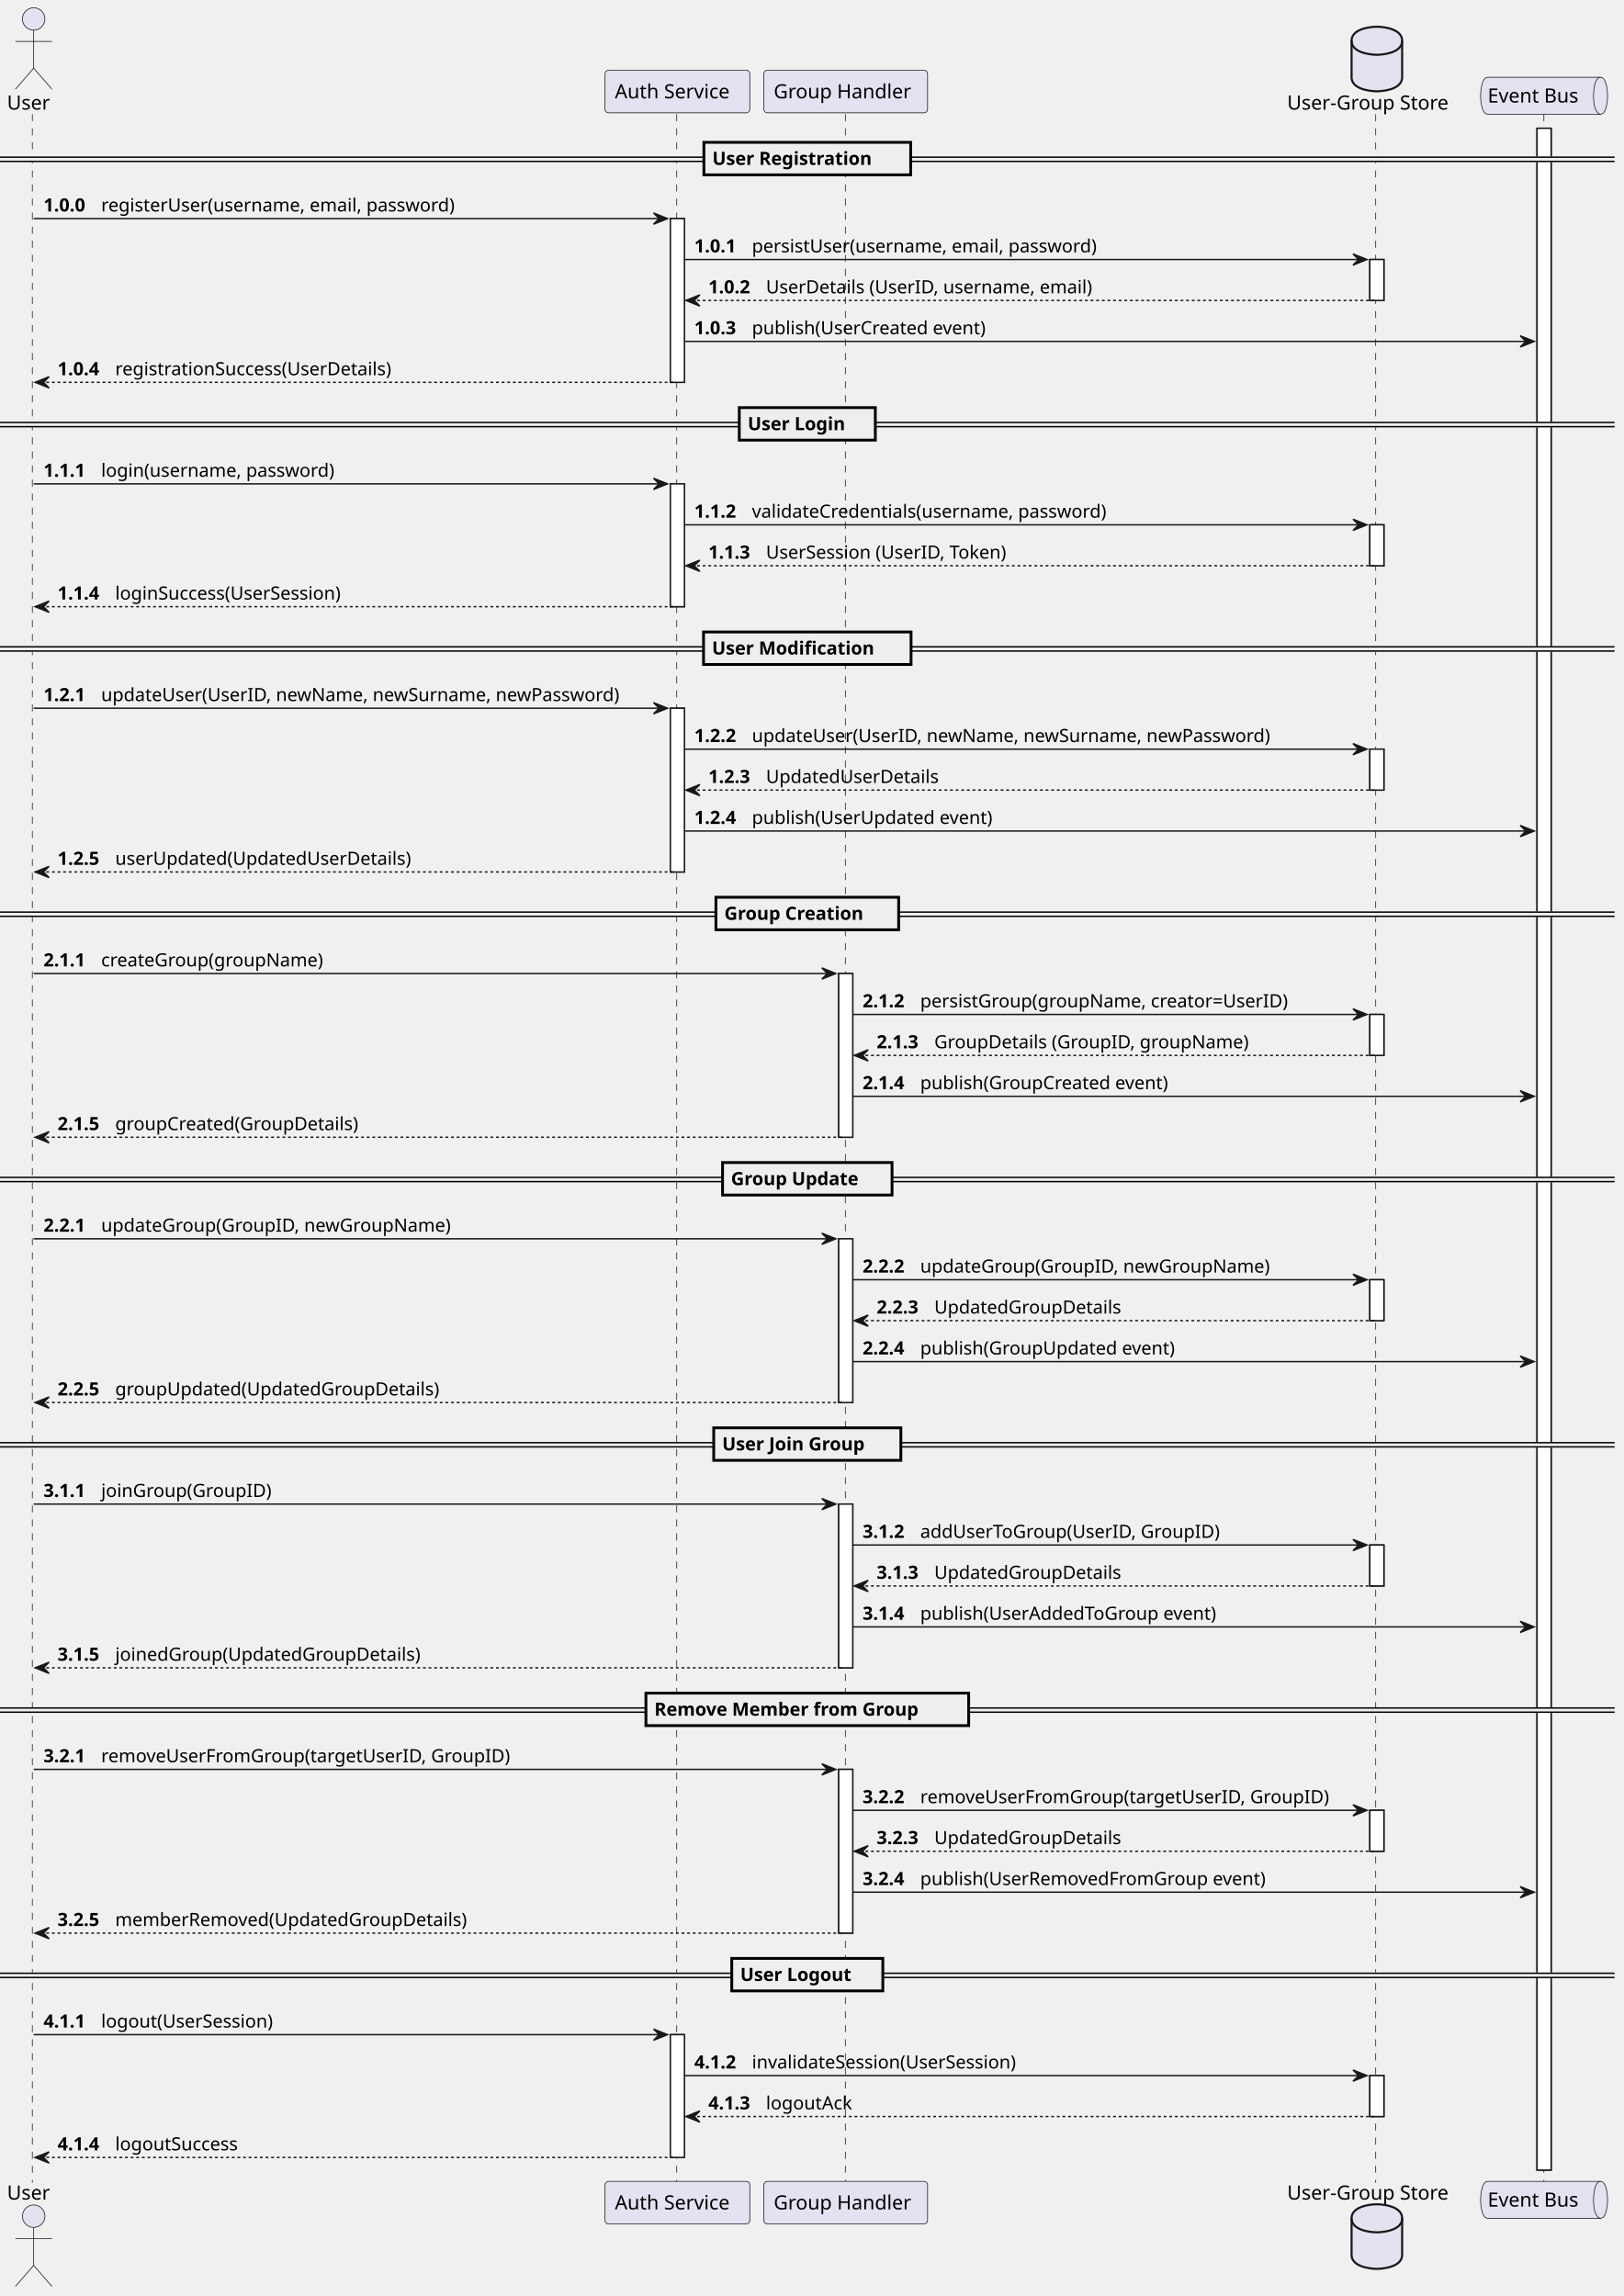
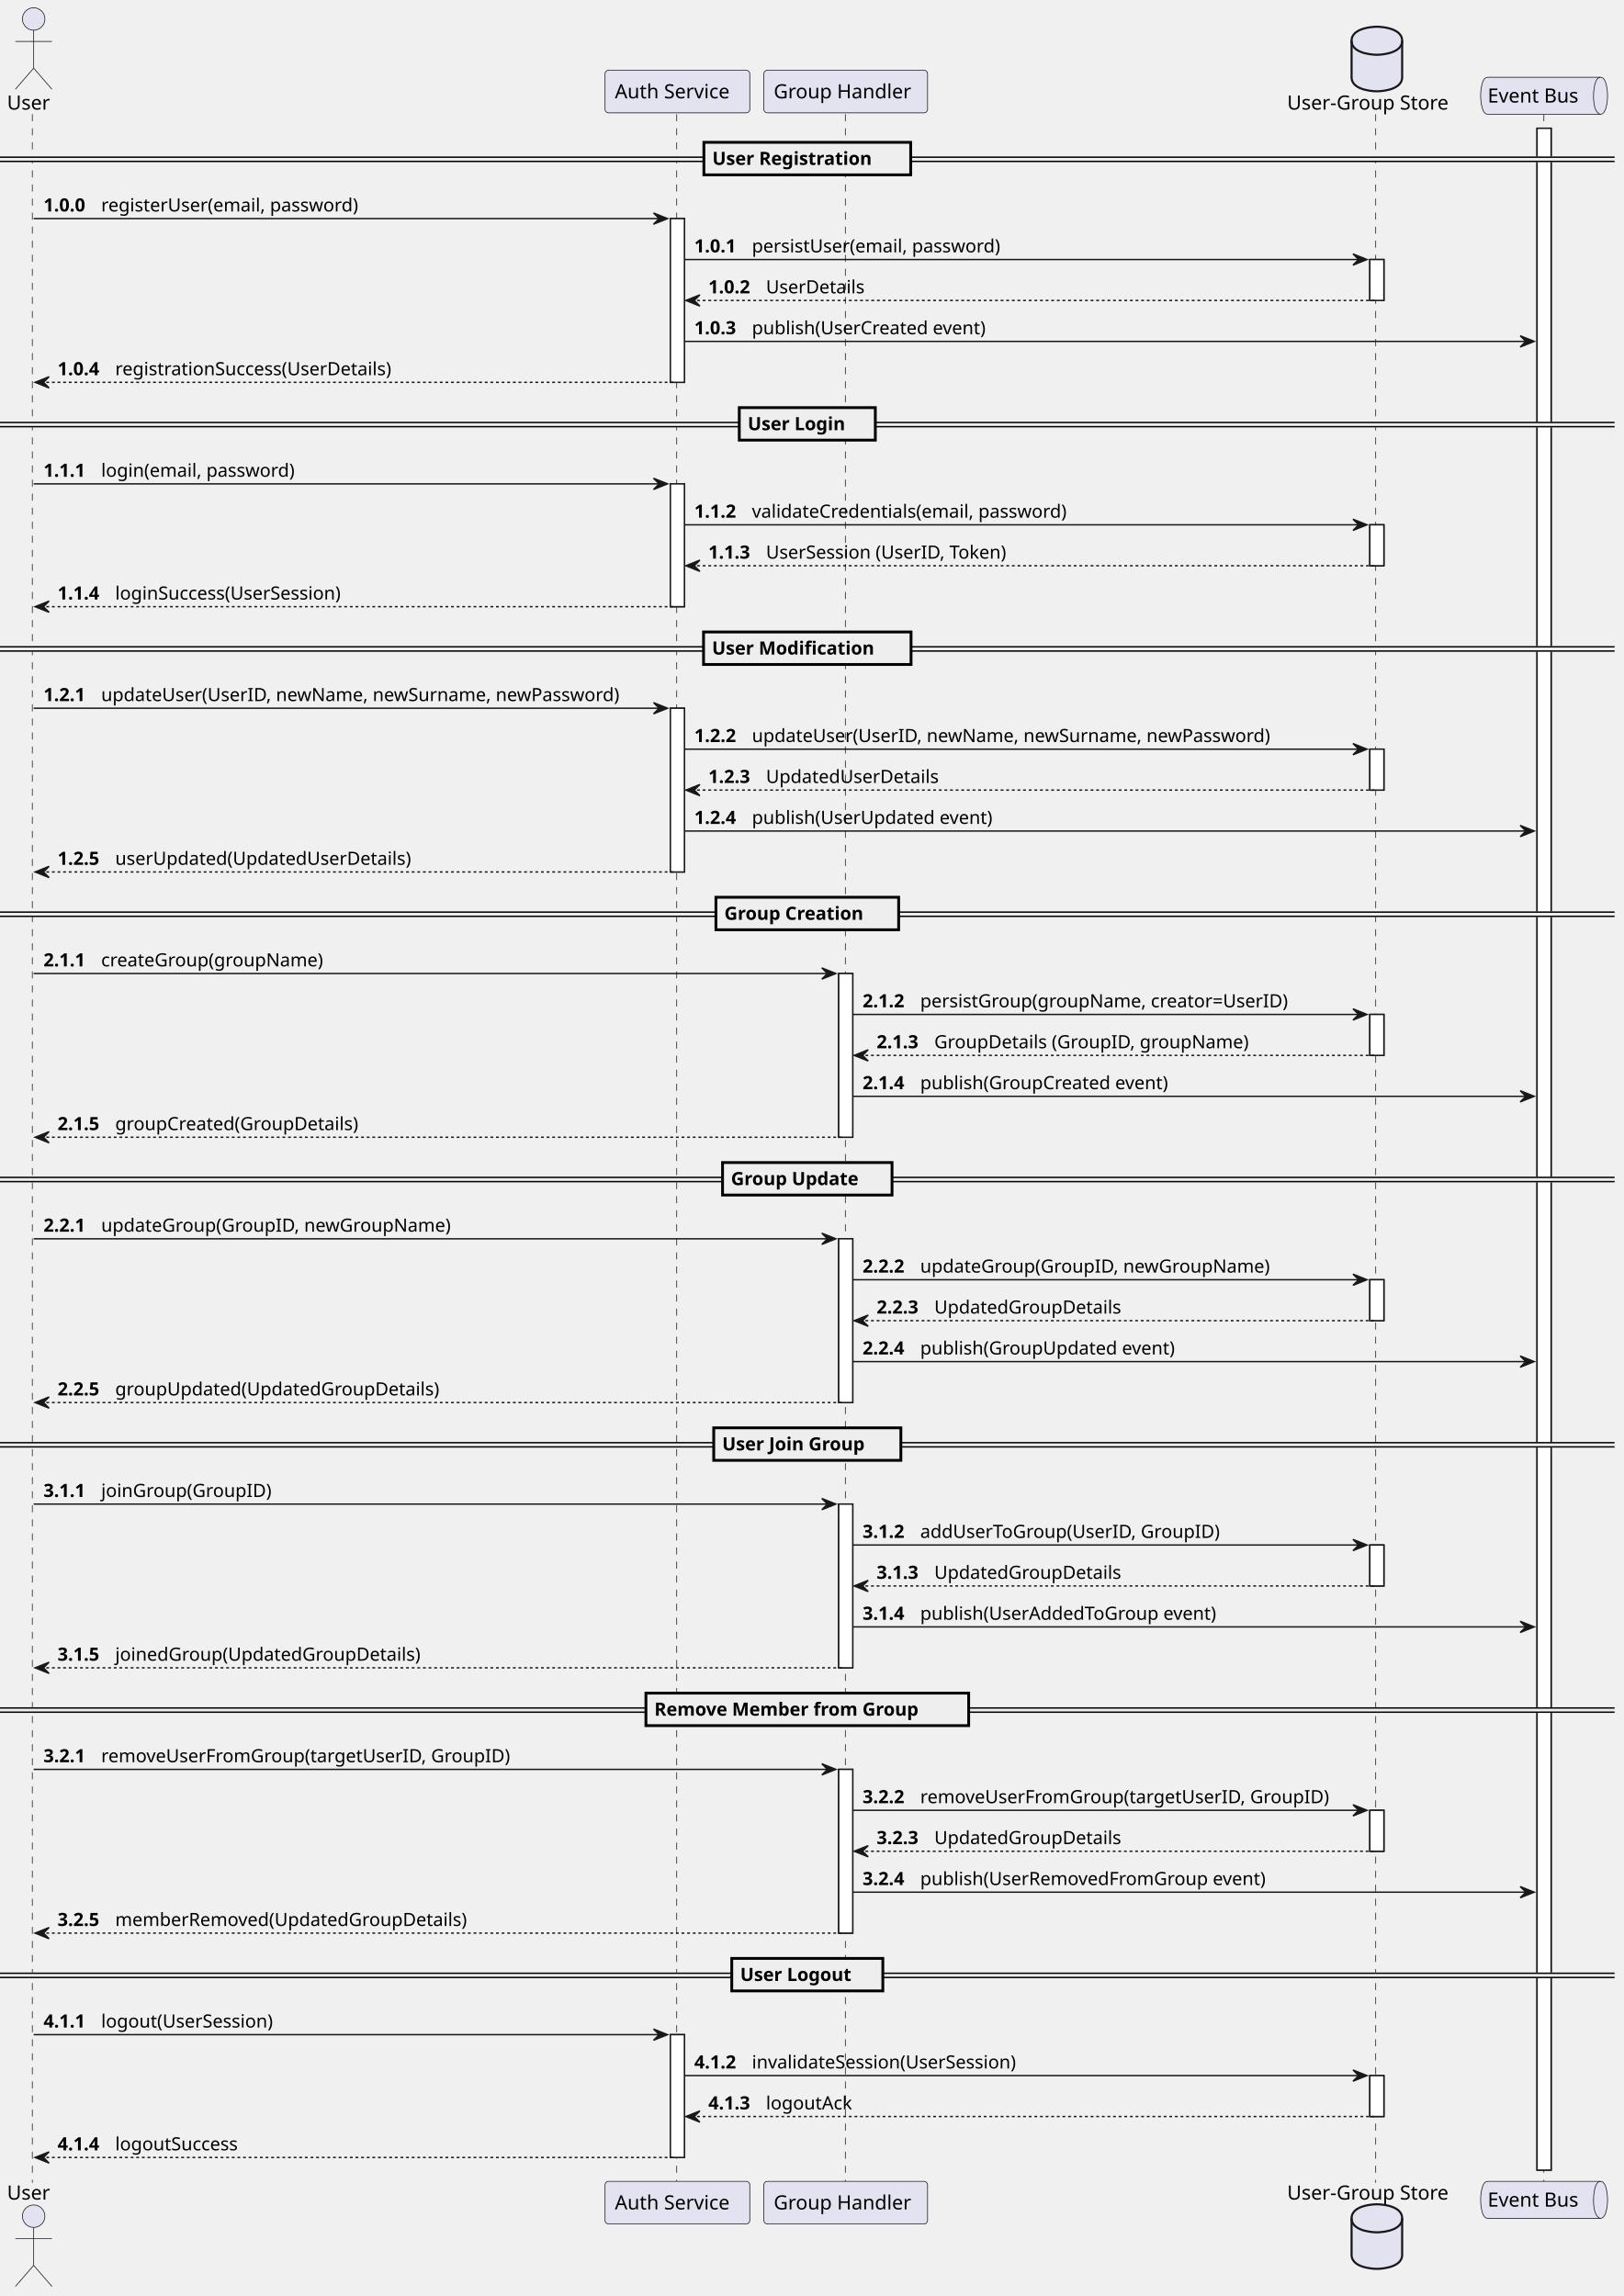
<svg xmlns="http://www.w3.org/2000/svg" contentStyleType="text/css" data-diagram-type="SEQUENCE" height="1634px" preserveAspectRatio="none" style="width:1155px;height:1634px;background:#FFFFFF;" version="1.1" viewBox="0 0 1155 1634" width="1155px" zoomAndPan="magnify">
  <defs />
  <g>
    <g>
      <rect fill="#FFFFFF" height="116.531" style="stroke:#181818;stroke-width:1;" width="10" x="477.015" y="155.562" />
    </g>
    <g>
      <rect fill="#FFFFFF" height="87.398" style="stroke:#181818;stroke-width:1;" width="10" x="477.015" y="344.359" />
    </g>
    <g>
      <rect fill="#FFFFFF" height="116.531" style="stroke:#181818;stroke-width:1;" width="10" x="477.015" y="504.023" />
    </g>
    <g>
      <rect fill="#FFFFFF" height="87.398" style="stroke:#181818;stroke-width:1;" width="10" x="477.015" y="1448.008" />
    </g>
    <g>
      <rect fill="#FFFFFF" height="116.531" style="stroke:#181818;stroke-width:1;" width="10" x="596.769" y="692.82" />
    </g>
    <g>
      <rect fill="#FFFFFF" height="116.531" style="stroke:#181818;stroke-width:1;" width="10" x="596.769" y="881.617" />
    </g>
    <g>
      <rect fill="#FFFFFF" height="116.531" style="stroke:#181818;stroke-width:1;" width="10" x="596.769" y="1070.414" />
    </g>
    <g>
      <rect fill="#FFFFFF" height="116.531" style="stroke:#181818;stroke-width:1;" width="10" x="596.769" y="1259.211" />
    </g>
    <g>
      <rect fill="#FFFFFF" height="29.133" style="stroke:#181818;stroke-width:1;" width="10" x="974.714" y="184.695" />
    </g>
    <g>
      <rect fill="#FFFFFF" height="29.133" style="stroke:#181818;stroke-width:1;" width="10" x="974.714" y="373.492" />
    </g>
    <g>
      <rect fill="#FFFFFF" height="29.133" style="stroke:#181818;stroke-width:1;" width="10" x="974.714" y="533.156" />
    </g>
    <g>
      <rect fill="#FFFFFF" height="29.133" style="stroke:#181818;stroke-width:1;" width="10" x="974.714" y="721.953" />
    </g>
    <g>
      <rect fill="#FFFFFF" height="29.133" style="stroke:#181818;stroke-width:1;" width="10" x="974.714" y="910.75" />
    </g>
    <g>
      <rect fill="#FFFFFF" height="29.133" style="stroke:#181818;stroke-width:1;" width="10" x="974.714" y="1099.547" />
    </g>
    <g>
      <rect fill="#FFFFFF" height="29.133" style="stroke:#181818;stroke-width:1;" width="10" x="974.714" y="1288.344" />
    </g>
    <g>
      <rect fill="#FFFFFF" height="29.133" style="stroke:#181818;stroke-width:1;" width="10" x="974.714" y="1477.141" />
    </g>
    <g>
      <rect fill="#FFFFFF" height="1453.109" style="stroke:#181818;stroke-width:1;" width="10" x="1093.704" y="91.297" />
    </g>
    <g>
      <rect fill="#000000" fill-opacity="0" height="1472.109" width="8" x="19.955" y="81.297" />
      <line style="stroke:#181818;stroke-width:0.5;stroke-dasharray:5.0,5.0;" x1="23" x2="23" y1="81.297" y2="1553.406" />
    </g>
    <g>
      <rect fill="#000000" fill-opacity="0" height="1472.109" width="8" x="478.015" y="81.297" />
      <line style="stroke:#181818;stroke-width:0.5;stroke-dasharray:5.0,5.0;" x1="481.513" x2="481.513" y1="81.297" y2="1553.406" />
    </g>
    <g>
      <rect fill="#000000" fill-opacity="0" height="1472.109" width="8" x="597.769" y="81.297" />
      <line style="stroke:#181818;stroke-width:0.5;stroke-dasharray:5.0,5.0;" x1="601.517" x2="601.517" y1="81.297" y2="1553.406" />
    </g>
    <g>
      <rect fill="#000000" fill-opacity="0" height="1472.109" width="8" x="975.714" y="81.297" />
      <line style="stroke:#181818;stroke-width:0.5;stroke-dasharray:5.0,5.0;" x1="978.888" x2="978.888" y1="81.297" y2="1553.406" />
    </g>
    <g>
      <rect fill="#000000" fill-opacity="0" height="1472.109" width="8" x="1094.704" y="81.297" />
      <line style="stroke:#181818;stroke-width:0.5;stroke-dasharray:5.0,5.0;" x1="1098.54" x2="1098.54" y1="81.297" y2="1553.406" />
    </g>
    <g class="participant participant-head" data-participant="U">
      <text fill="#000000" font-family="sans-serif" font-size="14" lengthAdjust="spacing" textLength="31.91" x="5" y="77.995">User</text>
      <ellipse cx="23.955" cy="13.5" fill="#E2E2F0" rx="8" ry="8" style="stroke:#181818;stroke-width:0.5;" />
      <path d="M23.955,21.5 L23.955,48.5 M10.955,29.5 L36.955,29.5 M23.955,48.5 L10.955,63.5 M23.955,48.5 L36.955,63.5" fill="none" style="stroke:#181818;stroke-width:0.5;" />
    </g>
    <g class="participant participant-tail" data-participant="U">
      <text fill="#000000" font-family="sans-serif" font-size="14" lengthAdjust="spacing" textLength="31.91" x="5" y="1565.401">User</text>
      <ellipse cx="23.955" cy="1577.203" fill="#E2E2F0" rx="8" ry="8" style="stroke:#181818;stroke-width:0.5;" />
      <path d="M23.955,1585.203 L23.955,1612.203 M10.955,1593.203 L36.955,1593.203 M23.955,1612.203 L10.955,1627.203 M23.955,1612.203 L36.955,1627.203" fill="none" style="stroke:#181818;stroke-width:0.5;" />
    </g>
    <g class="participant participant-head" data-participant="AS">
      <rect fill="#E2E2F0" height="30.297" rx="2.5" ry="2.5" style="stroke:#181818;stroke-width:0.5;" width="103.004" x="430.513" y="50" />
      <text fill="#000000" font-family="sans-serif" font-size="14" lengthAdjust="spacing" textLength="89.004" x="437.513" y="69.995">Auth Service</text>
    </g>
    <g class="participant participant-tail" data-participant="AS">
      <rect fill="#E2E2F0" height="30.297" rx="2.5" ry="2.5" style="stroke:#181818;stroke-width:0.5;" width="103.004" x="430.513" y="1552.406" />
      <text fill="#000000" font-family="sans-serif" font-size="14" lengthAdjust="spacing" textLength="89.004" x="437.513" y="1572.401">Auth Service</text>
    </g>
    <g class="participant participant-head" data-participant="GH">
      <rect fill="#E2E2F0" height="30.297" rx="2.5" ry="2.5" style="stroke:#181818;stroke-width:0.5;" width="116.505" x="543.517" y="50" />
      <text fill="#000000" font-family="sans-serif" font-size="14" lengthAdjust="spacing" textLength="102.505" x="550.517" y="69.995">Group Handler</text>
    </g>
    <g class="participant participant-tail" data-participant="GH">
      <rect fill="#E2E2F0" height="30.297" rx="2.5" ry="2.5" style="stroke:#181818;stroke-width:0.5;" width="116.505" x="543.517" y="1552.406" />
      <text fill="#000000" font-family="sans-serif" font-size="14" lengthAdjust="spacing" textLength="102.505" x="550.517" y="1572.401">Group Handler</text>
    </g>
    <g class="participant participant-head" data-participant="UGS">
      <text fill="#000000" font-family="sans-serif" font-size="14" lengthAdjust="spacing" textLength="121.652" x="915.888" y="77.995">User-Group Store</text>
      <path d="M961.714,29 C961.714,19 979.714,19 979.714,19 C979.714,19 997.714,19 997.714,29 L997.714,55 C997.714,65 979.714,65 979.714,65 C979.714,65 961.714,65 961.714,55 L961.714,29" fill="#E2E2F0" style="stroke:#181818;stroke-width:1.5;" />
      <path d="M961.714,29 C961.714,39 979.714,39 979.714,39 C979.714,39 997.714,39 997.714,29" fill="none" style="stroke:#181818;stroke-width:1.5;" />
    </g>
    <g class="participant participant-tail" data-participant="UGS">
      <text fill="#000000" font-family="sans-serif" font-size="14" lengthAdjust="spacing" textLength="121.652" x="915.888" y="1565.401">User-Group Store</text>
      <path d="M961.714,1578.703 C961.714,1568.703 979.714,1568.703 979.714,1568.703 C979.714,1568.703 997.714,1568.703 997.714,1578.703 L997.714,1604.703 C997.714,1614.703 979.714,1614.703 979.714,1614.703 C979.714,1614.703 961.714,1614.703 961.714,1604.703 L961.714,1578.703" fill="#E2E2F0" style="stroke:#181818;stroke-width:1.5;" />
      <path d="M961.714,1578.703 C961.714,1588.703 979.714,1588.703 979.714,1588.703 C979.714,1588.703 997.714,1588.703 997.714,1578.703" fill="none" style="stroke:#181818;stroke-width:1.5;" />
    </g>
    <g class="participant participant-head" data-participant="EB">
      <path d="M1058.54,55 L1138.868,55 C1143.868,55 1143.868,68.148 1143.868,68.148 C1143.868,68.148 1143.868,81.297 1138.868,81.297 L1058.54,81.297 C1053.54,81.297 1053.54,68.148 1053.54,68.148 C1053.54,68.148 1053.54,55 1058.54,55" fill="#E2E2F0" style="stroke:#181818;stroke-width:0.5;" />
      <path d="M1138.868,55 C1133.868,55 1133.868,68.148 1133.868,68.148 C1133.868,81.297 1138.868,81.297 1138.868,81.297" fill="none" style="stroke:#181818;stroke-width:0.5;" />
      <text fill="#000000" font-family="sans-serif" font-size="14" lengthAdjust="spacing" textLength="70.328" x="1058.54" y="72.995">Event Bus</text>
    </g>
    <g class="participant participant-tail" data-participant="EB">
      <path d="M1058.54,1552.406 L1138.868,1552.406 C1143.868,1552.406 1143.868,1565.555 1143.868,1565.555 C1143.868,1565.555 1143.868,1578.703 1138.868,1578.703 L1058.54,1578.703 C1053.54,1578.703 1053.54,1565.555 1053.54,1565.555 C1053.54,1565.555 1053.54,1552.406 1058.54,1552.406" fill="#E2E2F0" style="stroke:#181818;stroke-width:0.5;" />
      <path d="M1138.868,1552.406 C1133.868,1552.406 1133.868,1565.555 1133.868,1565.555 C1133.868,1578.703 1138.868,1578.703 1138.868,1578.703" fill="none" style="stroke:#181818;stroke-width:0.5;" />
      <text fill="#000000" font-family="sans-serif" font-size="14" lengthAdjust="spacing" textLength="70.328" x="1058.54" y="1570.401">Event Bus</text>
    </g>
    <g>
      <rect fill="#FFFFFF" height="116.531" style="stroke:#181818;stroke-width:1;" width="10" x="477.015" y="155.562" />
    </g>
    <g>
      <rect fill="#FFFFFF" height="87.398" style="stroke:#181818;stroke-width:1;" width="10" x="477.015" y="344.359" />
    </g>
    <g>
      <rect fill="#FFFFFF" height="116.531" style="stroke:#181818;stroke-width:1;" width="10" x="477.015" y="504.023" />
    </g>
    <g>
      <rect fill="#FFFFFF" height="87.398" style="stroke:#181818;stroke-width:1;" width="10" x="477.015" y="1448.008" />
    </g>
    <g>
      <rect fill="#FFFFFF" height="116.531" style="stroke:#181818;stroke-width:1;" width="10" x="596.769" y="692.82" />
    </g>
    <g>
      <rect fill="#FFFFFF" height="116.531" style="stroke:#181818;stroke-width:1;" width="10" x="596.769" y="881.617" />
    </g>
    <g>
      <rect fill="#FFFFFF" height="116.531" style="stroke:#181818;stroke-width:1;" width="10" x="596.769" y="1070.414" />
    </g>
    <g>
      <rect fill="#FFFFFF" height="116.531" style="stroke:#181818;stroke-width:1;" width="10" x="596.769" y="1259.211" />
    </g>
    <g>
      <rect fill="#FFFFFF" height="29.133" style="stroke:#181818;stroke-width:1;" width="10" x="974.714" y="184.695" />
    </g>
    <g>
      <rect fill="#FFFFFF" height="29.133" style="stroke:#181818;stroke-width:1;" width="10" x="974.714" y="373.492" />
    </g>
    <g>
      <rect fill="#FFFFFF" height="29.133" style="stroke:#181818;stroke-width:1;" width="10" x="974.714" y="533.156" />
    </g>
    <g>
      <rect fill="#FFFFFF" height="29.133" style="stroke:#181818;stroke-width:1;" width="10" x="974.714" y="721.953" />
    </g>
    <g>
      <rect fill="#FFFFFF" height="29.133" style="stroke:#181818;stroke-width:1;" width="10" x="974.714" y="910.75" />
    </g>
    <g>
      <rect fill="#FFFFFF" height="29.133" style="stroke:#181818;stroke-width:1;" width="10" x="974.714" y="1099.547" />
    </g>
    <g>
      <rect fill="#FFFFFF" height="29.133" style="stroke:#181818;stroke-width:1;" width="10" x="974.714" y="1288.344" />
    </g>
    <g>
      <rect fill="#FFFFFF" height="29.133" style="stroke:#181818;stroke-width:1;" width="10" x="974.714" y="1477.141" />
    </g>
    <g>
      <rect fill="#FFFFFF" height="1453.109" style="stroke:#181818;stroke-width:1;" width="10" x="1093.704" y="91.297" />
    </g>
    <rect fill="#EEEEEE" height="3" style="stroke:#EEEEEE;stroke-width:1;" width="1148.868" x="0" y="111.863" />
    <line style="stroke:#000000;stroke-width:1;" x1="0" x2="1148.868" y1="111.863" y2="111.863" />
    <line style="stroke:#000000;stroke-width:1;" x1="0" x2="1148.868" y1="114.863" y2="114.863" />
    <rect fill="#EEEEEE" height="23.133" style="stroke:#000000;stroke-width:2;" width="147.155" x="500.857" y="101.297" />
    <text fill="#000000" font-family="sans-serif" font-size="13" font-weight="bold" lengthAdjust="spacing" textLength="128.629" x="506.857" y="117.364">User Registration</text>
    <g class="message" data-participant-1="U" data-participant-2="AS">
      <polygon fill="#181818" points="465.015,151.562,475.015,155.562,465.015,159.562,469.015,155.562" style="stroke:#181818;stroke-width:1;" />
      <line style="stroke:#181818;stroke-width:1;" x1="23.955" x2="471.015" y1="155.562" y2="155.562" />
      <text fill="#000000" font-family="sans-serif" font-size="13" font-weight="bold" lengthAdjust="spacing" textLength="37.013" x="30.955" y="150.497">1.0.0</text>
-       <text fill="#000000" font-family="sans-serif" font-size="13" lengthAdjust="spacing" textLength="269.744" x="71.968" y="150.497">registerUser(username, email, password)</text>
+       <text fill="#000000" font-family="sans-serif" font-size="13" lengthAdjust="spacing" textLength="196.257" x="71.968" y="150.497">registerUser(email, password)</text>
    </g>
    <g class="message" data-participant-1="AS" data-participant-2="UGS">
      <polygon fill="#181818" points="962.714,180.695,972.714,184.695,962.714,188.695,966.714,184.695" style="stroke:#181818;stroke-width:1;" />
      <line style="stroke:#181818;stroke-width:1;" x1="487.015" x2="968.714" y1="184.695" y2="184.695" />
      <text fill="#000000" font-family="sans-serif" font-size="13" font-weight="bold" lengthAdjust="spacing" textLength="37.013" x="494.015" y="179.629">1.0.1</text>
-       <text fill="#000000" font-family="sans-serif" font-size="13" lengthAdjust="spacing" textLength="263.174" x="535.028" y="179.629">persistUser(username, email, password)</text>
+       <text fill="#000000" font-family="sans-serif" font-size="13" lengthAdjust="spacing" textLength="189.687" x="535.028" y="179.629">persistUser(email, password)</text>
    </g>
    <g class="message" data-participant-1="UGS" data-participant-2="AS">
      <polygon fill="#181818" points="498.015,209.828,488.015,213.828,498.015,217.828,494.015,213.828" style="stroke:#181818;stroke-width:1;" />
      <line style="stroke:#181818;stroke-width:1;stroke-dasharray:2.0,2.0;" x1="492.015" x2="978.714" y1="213.828" y2="213.828" />
      <text fill="#000000" font-family="sans-serif" font-size="13" font-weight="bold" lengthAdjust="spacing" textLength="37.013" x="504.015" y="208.762">1.0.2</text>
-       <text fill="#000000" font-family="sans-serif" font-size="13" lengthAdjust="spacing" textLength="250.053" x="545.028" y="208.762">UserDetails (UserID, username, email)</text>
+       <text fill="#000000" font-family="sans-serif" font-size="13" lengthAdjust="spacing" textLength="74.699" x="545.028" y="208.762">UserDetails</text>
    </g>
    <g class="message" data-participant-1="AS" data-participant-2="EB">
      <polygon fill="#181818" points="1081.704,238.961,1091.704,242.961,1081.704,246.961,1085.704,242.961" style="stroke:#181818;stroke-width:1;" />
      <line style="stroke:#181818;stroke-width:1;" x1="487.015" x2="1087.704" y1="242.961" y2="242.961" />
      <text fill="#000000" font-family="sans-serif" font-size="13" font-weight="bold" lengthAdjust="spacing" textLength="37.013" x="494.015" y="237.895">1.0.3</text>
      <text fill="#000000" font-family="sans-serif" font-size="13" lengthAdjust="spacing" textLength="179.645" x="535.028" y="237.895">publish(UserCreated event)</text>
    </g>
    <g class="message" data-participant-1="AS" data-participant-2="U">
      <polygon fill="#181818" points="34.955,268.094,24.955,272.094,34.955,276.094,30.955,272.094" style="stroke:#181818;stroke-width:1;" />
      <line style="stroke:#181818;stroke-width:1;stroke-dasharray:2.0,2.0;" x1="28.955" x2="481.015" y1="272.094" y2="272.094" />
      <text fill="#000000" font-family="sans-serif" font-size="13" font-weight="bold" lengthAdjust="spacing" textLength="37.013" x="40.955" y="267.028">1.0.4</text>
      <text fill="#000000" font-family="sans-serif" font-size="13" lengthAdjust="spacing" textLength="212.462" x="81.968" y="267.028">registrationSuccess(UserDetails)</text>
    </g>
    <rect fill="#EEEEEE" height="3" style="stroke:#EEEEEE;stroke-width:1;" width="1148.868" x="0" y="300.66" />
    <line style="stroke:#000000;stroke-width:1;" x1="0" x2="1148.868" y1="300.66" y2="300.66" />
    <line style="stroke:#000000;stroke-width:1;" x1="0" x2="1148.868" y1="303.66" y2="303.66" />
    <rect fill="#EEEEEE" height="23.133" style="stroke:#000000;stroke-width:2;" width="96.805" x="526.032" y="290.094" />
    <text fill="#000000" font-family="sans-serif" font-size="13" font-weight="bold" lengthAdjust="spacing" textLength="78.279" x="532.032" y="306.161">User Login</text>
    <g class="message" data-participant-1="U" data-participant-2="AS">
      <polygon fill="#181818" points="465.015,340.359,475.015,344.359,465.015,348.359,469.015,344.359" style="stroke:#181818;stroke-width:1;" />
      <line style="stroke:#181818;stroke-width:1;" x1="23.955" x2="471.015" y1="344.359" y2="344.359" />
      <text fill="#000000" font-family="sans-serif" font-size="13" font-weight="bold" lengthAdjust="spacing" textLength="37.013" x="30.955" y="339.293">1.1.1</text>
-       <text fill="#000000" font-family="sans-serif" font-size="13" lengthAdjust="spacing" textLength="177.246" x="71.968" y="339.293">login(username, password)</text>
+       <text fill="#000000" font-family="sans-serif" font-size="13" lengthAdjust="spacing" textLength="147.875" x="71.968" y="339.293">login(email, password)</text>
    </g>
    <g class="message" data-participant-1="AS" data-participant-2="UGS">
      <polygon fill="#181818" points="962.714,369.492,972.714,373.492,962.714,377.492,966.714,373.492" style="stroke:#181818;stroke-width:1;" />
      <line style="stroke:#181818;stroke-width:1;" x1="487.015" x2="968.714" y1="373.492" y2="373.492" />
      <text fill="#000000" font-family="sans-serif" font-size="13" font-weight="bold" lengthAdjust="spacing" textLength="37.013" x="494.015" y="368.426">1.1.2</text>
-       <text fill="#000000" font-family="sans-serif" font-size="13" lengthAdjust="spacing" textLength="271.743" x="535.028" y="368.426">validateCredentials(username, password)</text>
+       <text fill="#000000" font-family="sans-serif" font-size="13" lengthAdjust="spacing" textLength="242.373" x="535.028" y="368.426">validateCredentials(email, password)</text>
    </g>
    <g class="message" data-participant-1="UGS" data-participant-2="AS">
      <polygon fill="#181818" points="498.015,398.625,488.015,402.625,498.015,406.625,494.015,402.625" style="stroke:#181818;stroke-width:1;" />
      <line style="stroke:#181818;stroke-width:1;stroke-dasharray:2.0,2.0;" x1="492.015" x2="978.714" y1="402.625" y2="402.625" />
      <text fill="#000000" font-family="sans-serif" font-size="13" font-weight="bold" lengthAdjust="spacing" textLength="37.013" x="504.015" y="397.559">1.1.3</text>
      <text fill="#000000" font-family="sans-serif" font-size="13" lengthAdjust="spacing" textLength="184.907" x="545.028" y="397.559">UserSession (UserID, Token)</text>
    </g>
    <g class="message" data-participant-1="AS" data-participant-2="U">
      <polygon fill="#181818" points="34.955,427.758,24.955,431.758,34.955,435.758,30.955,431.758" style="stroke:#181818;stroke-width:1;" />
      <line style="stroke:#181818;stroke-width:1;stroke-dasharray:2.0,2.0;" x1="28.955" x2="481.015" y1="431.758" y2="431.758" />
      <text fill="#000000" font-family="sans-serif" font-size="13" font-weight="bold" lengthAdjust="spacing" textLength="37.013" x="40.955" y="426.692">1.1.4</text>
      <text fill="#000000" font-family="sans-serif" font-size="13" lengthAdjust="spacing" textLength="173.374" x="81.968" y="426.692">loginSuccess(UserSession)</text>
    </g>
    <rect fill="#EEEEEE" height="3" style="stroke:#EEEEEE;stroke-width:1;" width="1148.868" x="0" y="460.324" />
    <line style="stroke:#000000;stroke-width:1;" x1="0" x2="1148.868" y1="460.324" y2="460.324" />
    <line style="stroke:#000000;stroke-width:1;" x1="0" x2="1148.868" y1="463.324" y2="463.324" />
    <rect fill="#EEEEEE" height="23.133" style="stroke:#000000;stroke-width:2;" width="147.65" x="500.609" y="449.758" />
    <text fill="#000000" font-family="sans-serif" font-size="13" font-weight="bold" lengthAdjust="spacing" textLength="129.124" x="506.609" y="465.825">User Modification</text>
    <g class="message" data-participant-1="U" data-participant-2="AS">
      <polygon fill="#181818" points="465.015,500.023,475.015,504.023,465.015,508.023,469.015,504.023" style="stroke:#181818;stroke-width:1;" />
      <line style="stroke:#181818;stroke-width:1;" x1="23.955" x2="471.015" y1="504.023" y2="504.023" />
      <text fill="#000000" font-family="sans-serif" font-size="13" font-weight="bold" lengthAdjust="spacing" textLength="37.013" x="30.955" y="498.957">1.2.1</text>
      <text fill="#000000" font-family="sans-serif" font-size="13" lengthAdjust="spacing" textLength="393.047" x="71.968" y="498.957">updateUser(UserID, newName, newSurname, newPassword)</text>
    </g>
    <g class="message" data-participant-1="AS" data-participant-2="UGS">
      <polygon fill="#181818" points="962.714,529.156,972.714,533.156,962.714,537.156,966.714,533.156" style="stroke:#181818;stroke-width:1;" />
      <line style="stroke:#181818;stroke-width:1;" x1="487.015" x2="968.714" y1="533.156" y2="533.156" />
      <text fill="#000000" font-family="sans-serif" font-size="13" font-weight="bold" lengthAdjust="spacing" textLength="37.013" x="494.015" y="528.09">1.2.2</text>
      <text fill="#000000" font-family="sans-serif" font-size="13" lengthAdjust="spacing" textLength="393.047" x="535.028" y="528.09">updateUser(UserID, newName, newSurname, newPassword)</text>
    </g>
    <g class="message" data-participant-1="UGS" data-participant-2="AS">
      <polygon fill="#181818" points="498.015,558.289,488.015,562.289,498.015,566.289,494.015,562.289" style="stroke:#181818;stroke-width:1;" />
      <line style="stroke:#181818;stroke-width:1;stroke-dasharray:2.0,2.0;" x1="492.015" x2="978.714" y1="562.289" y2="562.289" />
      <text fill="#000000" font-family="sans-serif" font-size="13" font-weight="bold" lengthAdjust="spacing" textLength="37.013" x="504.015" y="557.223">1.2.3</text>
      <text fill="#000000" font-family="sans-serif" font-size="13" lengthAdjust="spacing" textLength="130.032" x="545.028" y="557.223">UpdatedUserDetails</text>
    </g>
    <g class="message" data-participant-1="AS" data-participant-2="EB">
      <polygon fill="#181818" points="1081.704,587.422,1091.704,591.422,1081.704,595.422,1085.704,591.422" style="stroke:#181818;stroke-width:1;" />
      <line style="stroke:#181818;stroke-width:1;" x1="487.015" x2="1087.704" y1="591.422" y2="591.422" />
      <text fill="#000000" font-family="sans-serif" font-size="13" font-weight="bold" lengthAdjust="spacing" textLength="37.013" x="494.015" y="586.356">1.2.4</text>
      <text fill="#000000" font-family="sans-serif" font-size="13" lengthAdjust="spacing" textLength="183.244" x="535.028" y="586.356">publish(UserUpdated event)</text>
    </g>
    <g class="message" data-participant-1="AS" data-participant-2="U">
      <polygon fill="#181818" points="34.955,616.555,24.955,620.555,34.955,624.555,30.955,620.555" style="stroke:#181818;stroke-width:1;" />
      <line style="stroke:#181818;stroke-width:1;stroke-dasharray:2.0,2.0;" x1="28.955" x2="481.015" y1="620.555" y2="620.555" />
      <text fill="#000000" font-family="sans-serif" font-size="13" font-weight="bold" lengthAdjust="spacing" textLength="37.013" x="40.955" y="615.489">1.2.5</text>
      <text fill="#000000" font-family="sans-serif" font-size="13" lengthAdjust="spacing" textLength="223.863" x="81.968" y="615.489">userUpdated(UpdatedUserDetails)</text>
    </g>
    <rect fill="#EEEEEE" height="3" style="stroke:#EEEEEE;stroke-width:1;" width="1148.868" x="0" y="649.121" />
    <line style="stroke:#000000;stroke-width:1;" x1="0" x2="1148.868" y1="649.121" y2="649.121" />
    <line style="stroke:#000000;stroke-width:1;" x1="0" x2="1148.868" y1="652.121" y2="652.121" />
    <rect fill="#EEEEEE" height="23.133" style="stroke:#000000;stroke-width:2;" width="130.023" x="509.423" y="638.555" />
    <text fill="#000000" font-family="sans-serif" font-size="13" font-weight="bold" lengthAdjust="spacing" textLength="111.497" x="515.423" y="654.622">Group Creation</text>
    <g class="message" data-participant-1="U" data-participant-2="GH">
      <polygon fill="#181818" points="584.769,688.82,594.769,692.82,584.769,696.82,588.769,692.82" style="stroke:#181818;stroke-width:1;" />
      <line style="stroke:#181818;stroke-width:1;" x1="23.955" x2="590.769" y1="692.82" y2="692.82" />
      <text fill="#000000" font-family="sans-serif" font-size="13" font-weight="bold" lengthAdjust="spacing" textLength="37.013" x="30.955" y="687.754">2.1.1</text>
      <text fill="#000000" font-family="sans-serif" font-size="13" lengthAdjust="spacing" textLength="167.953" x="71.968" y="687.754">createGroup(groupName)</text>
    </g>
    <g class="message" data-participant-1="GH" data-participant-2="UGS">
      <polygon fill="#181818" points="962.714,717.953,972.714,721.953,962.714,725.953,966.714,721.953" style="stroke:#181818;stroke-width:1;" />
      <line style="stroke:#181818;stroke-width:1;" x1="606.769" x2="968.714" y1="721.953" y2="721.953" />
      <text fill="#000000" font-family="sans-serif" font-size="13" font-weight="bold" lengthAdjust="spacing" textLength="37.013" x="613.769" y="716.887">2.1.2</text>
      <text fill="#000000" font-family="sans-serif" font-size="13" lengthAdjust="spacing" textLength="279.735" x="654.783" y="716.887">persistGroup(groupName, creator=UserID)</text>
    </g>
    <g class="message" data-participant-1="UGS" data-participant-2="GH">
      <polygon fill="#181818" points="617.769,747.086,607.769,751.086,617.769,755.086,613.769,751.086" style="stroke:#181818;stroke-width:1;" />
      <line style="stroke:#181818;stroke-width:1;stroke-dasharray:2.0,2.0;" x1="611.769" x2="978.714" y1="751.086" y2="751.086" />
      <text fill="#000000" font-family="sans-serif" font-size="13" font-weight="bold" lengthAdjust="spacing" textLength="37.013" x="623.769" y="746.02">2.1.3</text>
      <text fill="#000000" font-family="sans-serif" font-size="13" lengthAdjust="spacing" textLength="237.574" x="664.783" y="746.02">GroupDetails (GroupID, groupName)</text>
    </g>
    <g class="message" data-participant-1="GH" data-participant-2="EB">
      <polygon fill="#181818" points="1081.704,776.219,1091.704,780.219,1081.704,784.219,1085.704,780.219" style="stroke:#181818;stroke-width:1;" />
      <line style="stroke:#181818;stroke-width:1;" x1="606.769" x2="1087.704" y1="780.219" y2="780.219" />
      <text fill="#000000" font-family="sans-serif" font-size="13" font-weight="bold" lengthAdjust="spacing" textLength="37.013" x="613.769" y="775.153">2.1.4</text>
      <text fill="#000000" font-family="sans-serif" font-size="13" lengthAdjust="spacing" textLength="189.877" x="654.783" y="775.153">publish(GroupCreated event)</text>
    </g>
    <g class="message" data-participant-1="GH" data-participant-2="U">
      <polygon fill="#181818" points="34.955,805.352,24.955,809.352,34.955,813.352,30.955,809.352" style="stroke:#181818;stroke-width:1;" />
      <line style="stroke:#181818;stroke-width:1;stroke-dasharray:2.0,2.0;" x1="28.955" x2="600.769" y1="809.352" y2="809.352" />
      <text fill="#000000" font-family="sans-serif" font-size="13" font-weight="bold" lengthAdjust="spacing" textLength="37.013" x="40.955" y="804.286">2.1.5</text>
      <text fill="#000000" font-family="sans-serif" font-size="13" lengthAdjust="spacing" textLength="184.85" x="81.968" y="804.286">groupCreated(GroupDetails)</text>
    </g>
    <rect fill="#EEEEEE" height="3" style="stroke:#EEEEEE;stroke-width:1;" width="1148.868" x="0" y="837.918" />
    <line style="stroke:#000000;stroke-width:1;" x1="0" x2="1148.868" y1="837.918" y2="837.918" />
    <line style="stroke:#000000;stroke-width:1;" x1="0" x2="1148.868" y1="840.918" y2="840.918" />
    <rect fill="#EEEEEE" height="23.133" style="stroke:#000000;stroke-width:2;" width="120.596" x="514.136" y="827.352" />
    <text fill="#000000" font-family="sans-serif" font-size="13" font-weight="bold" lengthAdjust="spacing" textLength="102.07" x="520.136" y="843.418">Group Update</text>
    <g class="message" data-participant-1="U" data-participant-2="GH">
      <polygon fill="#181818" points="584.769,877.617,594.769,881.617,584.769,885.617,588.769,881.617" style="stroke:#181818;stroke-width:1;" />
      <line style="stroke:#181818;stroke-width:1;" x1="23.955" x2="590.769" y1="881.617" y2="881.617" />
      <text fill="#000000" font-family="sans-serif" font-size="13" font-weight="bold" lengthAdjust="spacing" textLength="37.013" x="30.955" y="876.551">2.2.1</text>
      <text fill="#000000" font-family="sans-serif" font-size="13" lengthAdjust="spacing" textLength="262.869" x="71.968" y="876.551">updateGroup(GroupID, newGroupName)</text>
    </g>
    <g class="message" data-participant-1="GH" data-participant-2="UGS">
      <polygon fill="#181818" points="962.714,906.75,972.714,910.75,962.714,914.75,966.714,910.75" style="stroke:#181818;stroke-width:1;" />
      <line style="stroke:#181818;stroke-width:1;" x1="606.769" x2="968.714" y1="910.75" y2="910.75" />
      <text fill="#000000" font-family="sans-serif" font-size="13" font-weight="bold" lengthAdjust="spacing" textLength="37.013" x="613.769" y="905.684">2.2.2</text>
      <text fill="#000000" font-family="sans-serif" font-size="13" lengthAdjust="spacing" textLength="262.869" x="654.783" y="905.684">updateGroup(GroupID, newGroupName)</text>
    </g>
    <g class="message" data-participant-1="UGS" data-participant-2="GH">
      <polygon fill="#181818" points="617.769,935.883,607.769,939.883,617.769,943.883,613.769,939.883" style="stroke:#181818;stroke-width:1;" />
      <line style="stroke:#181818;stroke-width:1;stroke-dasharray:2.0,2.0;" x1="611.769" x2="978.714" y1="939.883" y2="939.883" />
      <text fill="#000000" font-family="sans-serif" font-size="13" font-weight="bold" lengthAdjust="spacing" textLength="37.013" x="623.769" y="934.817">2.2.3</text>
      <text fill="#000000" font-family="sans-serif" font-size="13" lengthAdjust="spacing" textLength="140.264" x="664.783" y="934.817">UpdatedGroupDetails</text>
    </g>
    <g class="message" data-participant-1="GH" data-participant-2="EB">
      <polygon fill="#181818" points="1081.704,965.016,1091.704,969.016,1081.704,973.016,1085.704,969.016" style="stroke:#181818;stroke-width:1;" />
      <line style="stroke:#181818;stroke-width:1;" x1="606.769" x2="1087.704" y1="969.016" y2="969.016" />
      <text fill="#000000" font-family="sans-serif" font-size="13" font-weight="bold" lengthAdjust="spacing" textLength="37.013" x="613.769" y="963.95">2.2.4</text>
      <text fill="#000000" font-family="sans-serif" font-size="13" lengthAdjust="spacing" textLength="193.477" x="654.783" y="963.95">publish(GroupUpdated event)</text>
    </g>
    <g class="message" data-participant-1="GH" data-participant-2="U">
      <polygon fill="#181818" points="34.955,994.148,24.955,998.148,34.955,1002.148,30.955,998.148" style="stroke:#181818;stroke-width:1;" />
      <line style="stroke:#181818;stroke-width:1;stroke-dasharray:2.0,2.0;" x1="28.955" x2="600.769" y1="998.148" y2="998.148" />
      <text fill="#000000" font-family="sans-serif" font-size="13" font-weight="bold" lengthAdjust="spacing" textLength="37.013" x="40.955" y="993.082">2.2.5</text>
      <text fill="#000000" font-family="sans-serif" font-size="13" lengthAdjust="spacing" textLength="243.782" x="81.968" y="993.082">groupUpdated(UpdatedGroupDetails)</text>
    </g>
    <rect fill="#EEEEEE" height="3" style="stroke:#EEEEEE;stroke-width:1;" width="1148.868" x="0" y="1026.715" />
    <line style="stroke:#000000;stroke-width:1;" x1="0" x2="1148.868" y1="1026.715" y2="1026.715" />
    <line style="stroke:#000000;stroke-width:1;" x1="0" x2="1148.868" y1="1029.715" y2="1029.715" />
    <rect fill="#EEEEEE" height="23.133" style="stroke:#000000;stroke-width:2;" width="133.152" x="507.858" y="1016.148" />
    <text fill="#000000" font-family="sans-serif" font-size="13" font-weight="bold" lengthAdjust="spacing" textLength="114.626" x="513.858" y="1032.215">User Join Group</text>
    <g class="message" data-participant-1="U" data-participant-2="GH">
      <polygon fill="#181818" points="584.769,1066.414,594.769,1070.414,584.769,1074.414,588.769,1070.414" style="stroke:#181818;stroke-width:1;" />
      <line style="stroke:#181818;stroke-width:1;" x1="23.955" x2="590.769" y1="1070.414" y2="1070.414" />
      <text fill="#000000" font-family="sans-serif" font-size="13" font-weight="bold" lengthAdjust="spacing" textLength="37.013" x="30.955" y="1065.348">3.1.1</text>
      <text fill="#000000" font-family="sans-serif" font-size="13" lengthAdjust="spacing" textLength="127.131" x="71.968" y="1065.348">joinGroup(GroupID)</text>
    </g>
    <g class="message" data-participant-1="GH" data-participant-2="UGS">
      <polygon fill="#181818" points="962.714,1095.547,972.714,1099.547,962.714,1103.547,966.714,1099.547" style="stroke:#181818;stroke-width:1;" />
      <line style="stroke:#181818;stroke-width:1;" x1="606.769" x2="968.714" y1="1099.547" y2="1099.547" />
      <text fill="#000000" font-family="sans-serif" font-size="13" font-weight="bold" lengthAdjust="spacing" textLength="37.013" x="613.769" y="1094.481">3.1.2</text>
      <text fill="#000000" font-family="sans-serif" font-size="13" lengthAdjust="spacing" textLength="225.45" x="654.783" y="1094.481">addUserToGroup(UserID, GroupID)</text>
    </g>
    <g class="message" data-participant-1="UGS" data-participant-2="GH">
      <polygon fill="#181818" points="617.769,1124.68,607.769,1128.68,617.769,1132.68,613.769,1128.68" style="stroke:#181818;stroke-width:1;" />
      <line style="stroke:#181818;stroke-width:1;stroke-dasharray:2.0,2.0;" x1="611.769" x2="978.714" y1="1128.68" y2="1128.68" />
      <text fill="#000000" font-family="sans-serif" font-size="13" font-weight="bold" lengthAdjust="spacing" textLength="37.013" x="623.769" y="1123.614">3.1.3</text>
      <text fill="#000000" font-family="sans-serif" font-size="13" lengthAdjust="spacing" textLength="140.264" x="664.783" y="1123.614">UpdatedGroupDetails</text>
    </g>
    <g class="message" data-participant-1="GH" data-participant-2="EB">
      <polygon fill="#181818" points="1081.704,1153.812,1091.704,1157.812,1081.704,1161.812,1085.704,1157.812" style="stroke:#181818;stroke-width:1;" />
      <line style="stroke:#181818;stroke-width:1;" x1="606.769" x2="1087.704" y1="1157.812" y2="1157.812" />
      <text fill="#000000" font-family="sans-serif" font-size="13" font-weight="bold" lengthAdjust="spacing" textLength="37.013" x="613.769" y="1152.747">3.1.4</text>
      <text fill="#000000" font-family="sans-serif" font-size="13" lengthAdjust="spacing" textLength="225.316" x="654.783" y="1152.747">publish(UserAddedToGroup event)</text>
    </g>
    <g class="message" data-participant-1="GH" data-participant-2="U">
      <polygon fill="#181818" points="34.955,1182.945,24.955,1186.945,34.955,1190.945,30.955,1186.945" style="stroke:#181818;stroke-width:1;" />
      <line style="stroke:#181818;stroke-width:1;stroke-dasharray:2.0,2.0;" x1="28.955" x2="600.769" y1="1186.945" y2="1186.945" />
      <text fill="#000000" font-family="sans-serif" font-size="13" font-weight="bold" lengthAdjust="spacing" textLength="37.013" x="40.955" y="1181.879">3.1.5</text>
      <text fill="#000000" font-family="sans-serif" font-size="13" lengthAdjust="spacing" textLength="229.938" x="81.968" y="1181.879">joinedGroup(UpdatedGroupDetails)</text>
    </g>
    <rect fill="#EEEEEE" height="3" style="stroke:#EEEEEE;stroke-width:1;" width="1148.868" x="0" y="1215.512" />
    <line style="stroke:#000000;stroke-width:1;" x1="0" x2="1148.868" y1="1215.512" y2="1215.512" />
    <line style="stroke:#000000;stroke-width:1;" x1="0" x2="1148.868" y1="1218.512" y2="1218.512" />
    <rect fill="#EEEEEE" height="23.133" style="stroke:#000000;stroke-width:2;" width="229.649" x="459.61" y="1204.945" />
    <text fill="#000000" font-family="sans-serif" font-size="13" font-weight="bold" lengthAdjust="spacing" textLength="211.123" x="465.61" y="1221.012">Remove Member from Group</text>
    <g class="message" data-participant-1="U" data-participant-2="GH">
      <polygon fill="#181818" points="584.769,1255.211,594.769,1259.211,584.769,1263.211,588.769,1259.211" style="stroke:#181818;stroke-width:1;" />
      <line style="stroke:#181818;stroke-width:1;" x1="23.955" x2="590.769" y1="1259.211" y2="1259.211" />
      <text fill="#000000" font-family="sans-serif" font-size="13" font-weight="bold" lengthAdjust="spacing" textLength="37.013" x="30.955" y="1254.145">3.2.1</text>
      <text fill="#000000" font-family="sans-serif" font-size="13" lengthAdjust="spacing" textLength="307.931" x="71.968" y="1254.145">removeUserFromGroup(targetUserID, GroupID)</text>
    </g>
    <g class="message" data-participant-1="GH" data-participant-2="UGS">
      <polygon fill="#181818" points="962.714,1284.344,972.714,1288.344,962.714,1292.344,966.714,1288.344" style="stroke:#181818;stroke-width:1;" />
      <line style="stroke:#181818;stroke-width:1;" x1="606.769" x2="968.714" y1="1288.344" y2="1288.344" />
      <text fill="#000000" font-family="sans-serif" font-size="13" font-weight="bold" lengthAdjust="spacing" textLength="37.013" x="613.769" y="1283.278">3.2.2</text>
      <text fill="#000000" font-family="sans-serif" font-size="13" lengthAdjust="spacing" textLength="307.931" x="654.783" y="1283.278">removeUserFromGroup(targetUserID, GroupID)</text>
    </g>
    <g class="message" data-participant-1="UGS" data-participant-2="GH">
      <polygon fill="#181818" points="617.769,1313.477,607.769,1317.477,617.769,1321.477,613.769,1317.477" style="stroke:#181818;stroke-width:1;" />
      <line style="stroke:#181818;stroke-width:1;stroke-dasharray:2.0,2.0;" x1="611.769" x2="978.714" y1="1317.477" y2="1317.477" />
      <text fill="#000000" font-family="sans-serif" font-size="13" font-weight="bold" lengthAdjust="spacing" textLength="37.013" x="623.769" y="1312.411">3.2.3</text>
      <text fill="#000000" font-family="sans-serif" font-size="13" lengthAdjust="spacing" textLength="140.264" x="664.783" y="1312.411">UpdatedGroupDetails</text>
    </g>
    <g class="message" data-participant-1="GH" data-participant-2="EB">
      <polygon fill="#181818" points="1081.704,1342.609,1091.704,1346.609,1081.704,1350.609,1085.704,1346.609" style="stroke:#181818;stroke-width:1;" />
      <line style="stroke:#181818;stroke-width:1;" x1="606.769" x2="1087.704" y1="1346.609" y2="1346.609" />
      <text fill="#000000" font-family="sans-serif" font-size="13" font-weight="bold" lengthAdjust="spacing" textLength="37.013" x="613.769" y="1341.543">3.2.4</text>
      <text fill="#000000" font-family="sans-serif" font-size="13" lengthAdjust="spacing" textLength="262.806" x="654.783" y="1341.543">publish(UserRemovedFromGroup event)</text>
    </g>
    <g class="message" data-participant-1="GH" data-participant-2="U">
      <polygon fill="#181818" points="34.955,1371.742,24.955,1375.742,34.955,1379.742,30.955,1375.742" style="stroke:#181818;stroke-width:1;" />
      <line style="stroke:#181818;stroke-width:1;stroke-dasharray:2.0,2.0;" x1="28.955" x2="600.769" y1="1375.742" y2="1375.742" />
      <text fill="#000000" font-family="sans-serif" font-size="13" font-weight="bold" lengthAdjust="spacing" textLength="37.013" x="40.955" y="1370.676">3.2.5</text>
      <text fill="#000000" font-family="sans-serif" font-size="13" lengthAdjust="spacing" textLength="266.919" x="81.968" y="1370.676">memberRemoved(UpdatedGroupDetails)</text>
    </g>
    <rect fill="#EEEEEE" height="3" style="stroke:#EEEEEE;stroke-width:1;" width="1148.868" x="0" y="1404.309" />
    <line style="stroke:#000000;stroke-width:1;" x1="0" x2="1148.868" y1="1404.309" y2="1404.309" />
    <line style="stroke:#000000;stroke-width:1;" x1="0" x2="1148.868" y1="1407.309" y2="1407.309" />
    <rect fill="#EEEEEE" height="23.133" style="stroke:#000000;stroke-width:2;" width="107.495" x="520.687" y="1393.742" />
    <text fill="#000000" font-family="sans-serif" font-size="13" font-weight="bold" lengthAdjust="spacing" textLength="88.969" x="526.687" y="1409.809">User Logout</text>
    <g class="message" data-participant-1="U" data-participant-2="AS">
      <polygon fill="#181818" points="465.015,1444.008,475.015,1448.008,465.015,1452.008,469.015,1448.008" style="stroke:#181818;stroke-width:1;" />
      <line style="stroke:#181818;stroke-width:1;" x1="23.955" x2="471.015" y1="1448.008" y2="1448.008" />
      <text fill="#000000" font-family="sans-serif" font-size="13" font-weight="bold" lengthAdjust="spacing" textLength="37.013" x="30.955" y="1442.942">4.1.1</text>
      <text fill="#000000" font-family="sans-serif" font-size="13" lengthAdjust="spacing" textLength="130.482" x="71.968" y="1442.942">logout(UserSession)</text>
    </g>
    <g class="message" data-participant-1="AS" data-participant-2="UGS">
      <polygon fill="#181818" points="962.714,1473.141,972.714,1477.141,962.714,1481.141,966.714,1477.141" style="stroke:#181818;stroke-width:1;" />
      <line style="stroke:#181818;stroke-width:1;" x1="487.015" x2="968.714" y1="1477.141" y2="1477.141" />
      <text fill="#000000" font-family="sans-serif" font-size="13" font-weight="bold" lengthAdjust="spacing" textLength="37.013" x="494.015" y="1472.075">4.1.2</text>
      <text fill="#000000" font-family="sans-serif" font-size="13" lengthAdjust="spacing" textLength="203.023" x="535.028" y="1472.075">invalidateSession(UserSession)</text>
    </g>
    <g class="message" data-participant-1="UGS" data-participant-2="AS">
      <polygon fill="#181818" points="498.015,1502.273,488.015,1506.273,498.015,1510.273,494.015,1506.273" style="stroke:#181818;stroke-width:1;" />
      <line style="stroke:#181818;stroke-width:1;stroke-dasharray:2.0,2.0;" x1="492.015" x2="978.714" y1="1506.273" y2="1506.273" />
      <text fill="#000000" font-family="sans-serif" font-size="13" font-weight="bold" lengthAdjust="spacing" textLength="37.013" x="504.015" y="1501.207">4.1.3</text>
      <text fill="#000000" font-family="sans-serif" font-size="13" lengthAdjust="spacing" textLength="64.676" x="545.028" y="1501.207">logoutAck</text>
    </g>
    <g class="message" data-participant-1="AS" data-participant-2="U">
      <polygon fill="#181818" points="34.955,1531.406,24.955,1535.406,34.955,1539.406,30.955,1535.406" style="stroke:#181818;stroke-width:1;" />
      <line style="stroke:#181818;stroke-width:1;stroke-dasharray:2.0,2.0;" x1="28.955" x2="481.015" y1="1535.406" y2="1535.406" />
      <text fill="#000000" font-family="sans-serif" font-size="13" font-weight="bold" lengthAdjust="spacing" textLength="37.013" x="40.955" y="1530.34">4.1.4</text>
      <text fill="#000000" font-family="sans-serif" font-size="13" lengthAdjust="spacing" textLength="93.438" x="81.968" y="1530.34">logoutSuccess</text>
    </g>
  </g>
</svg>
